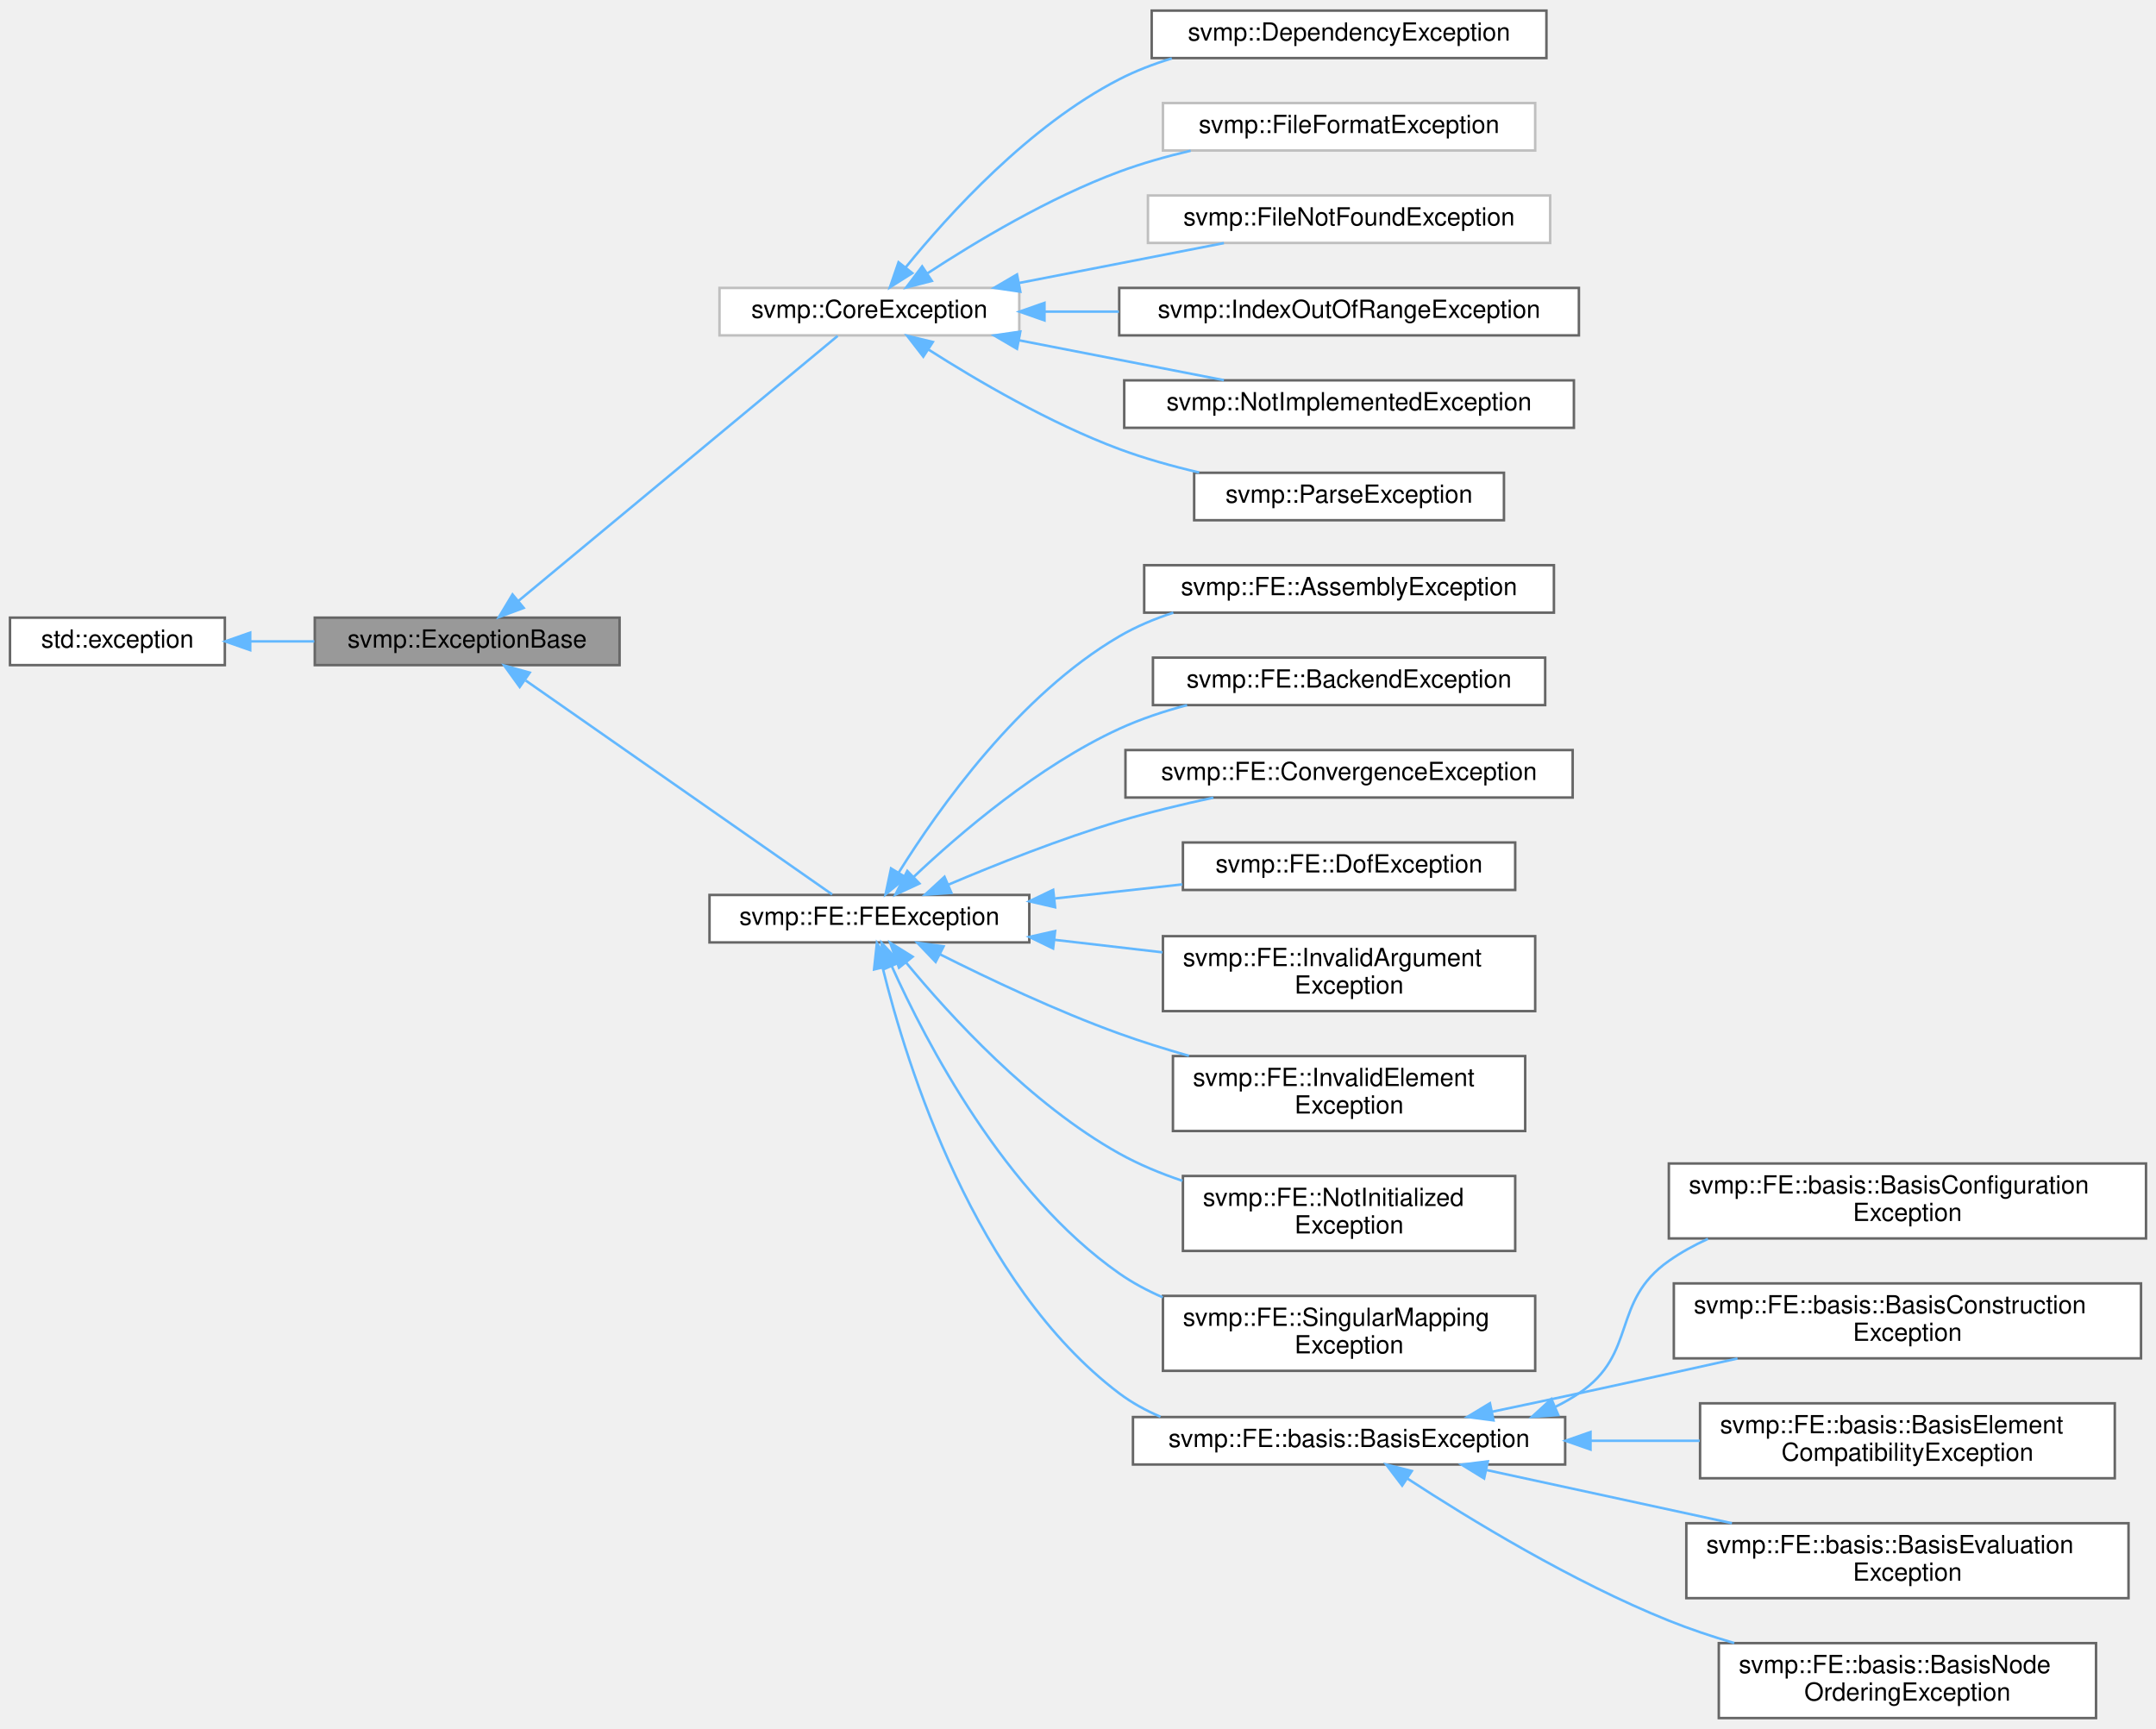
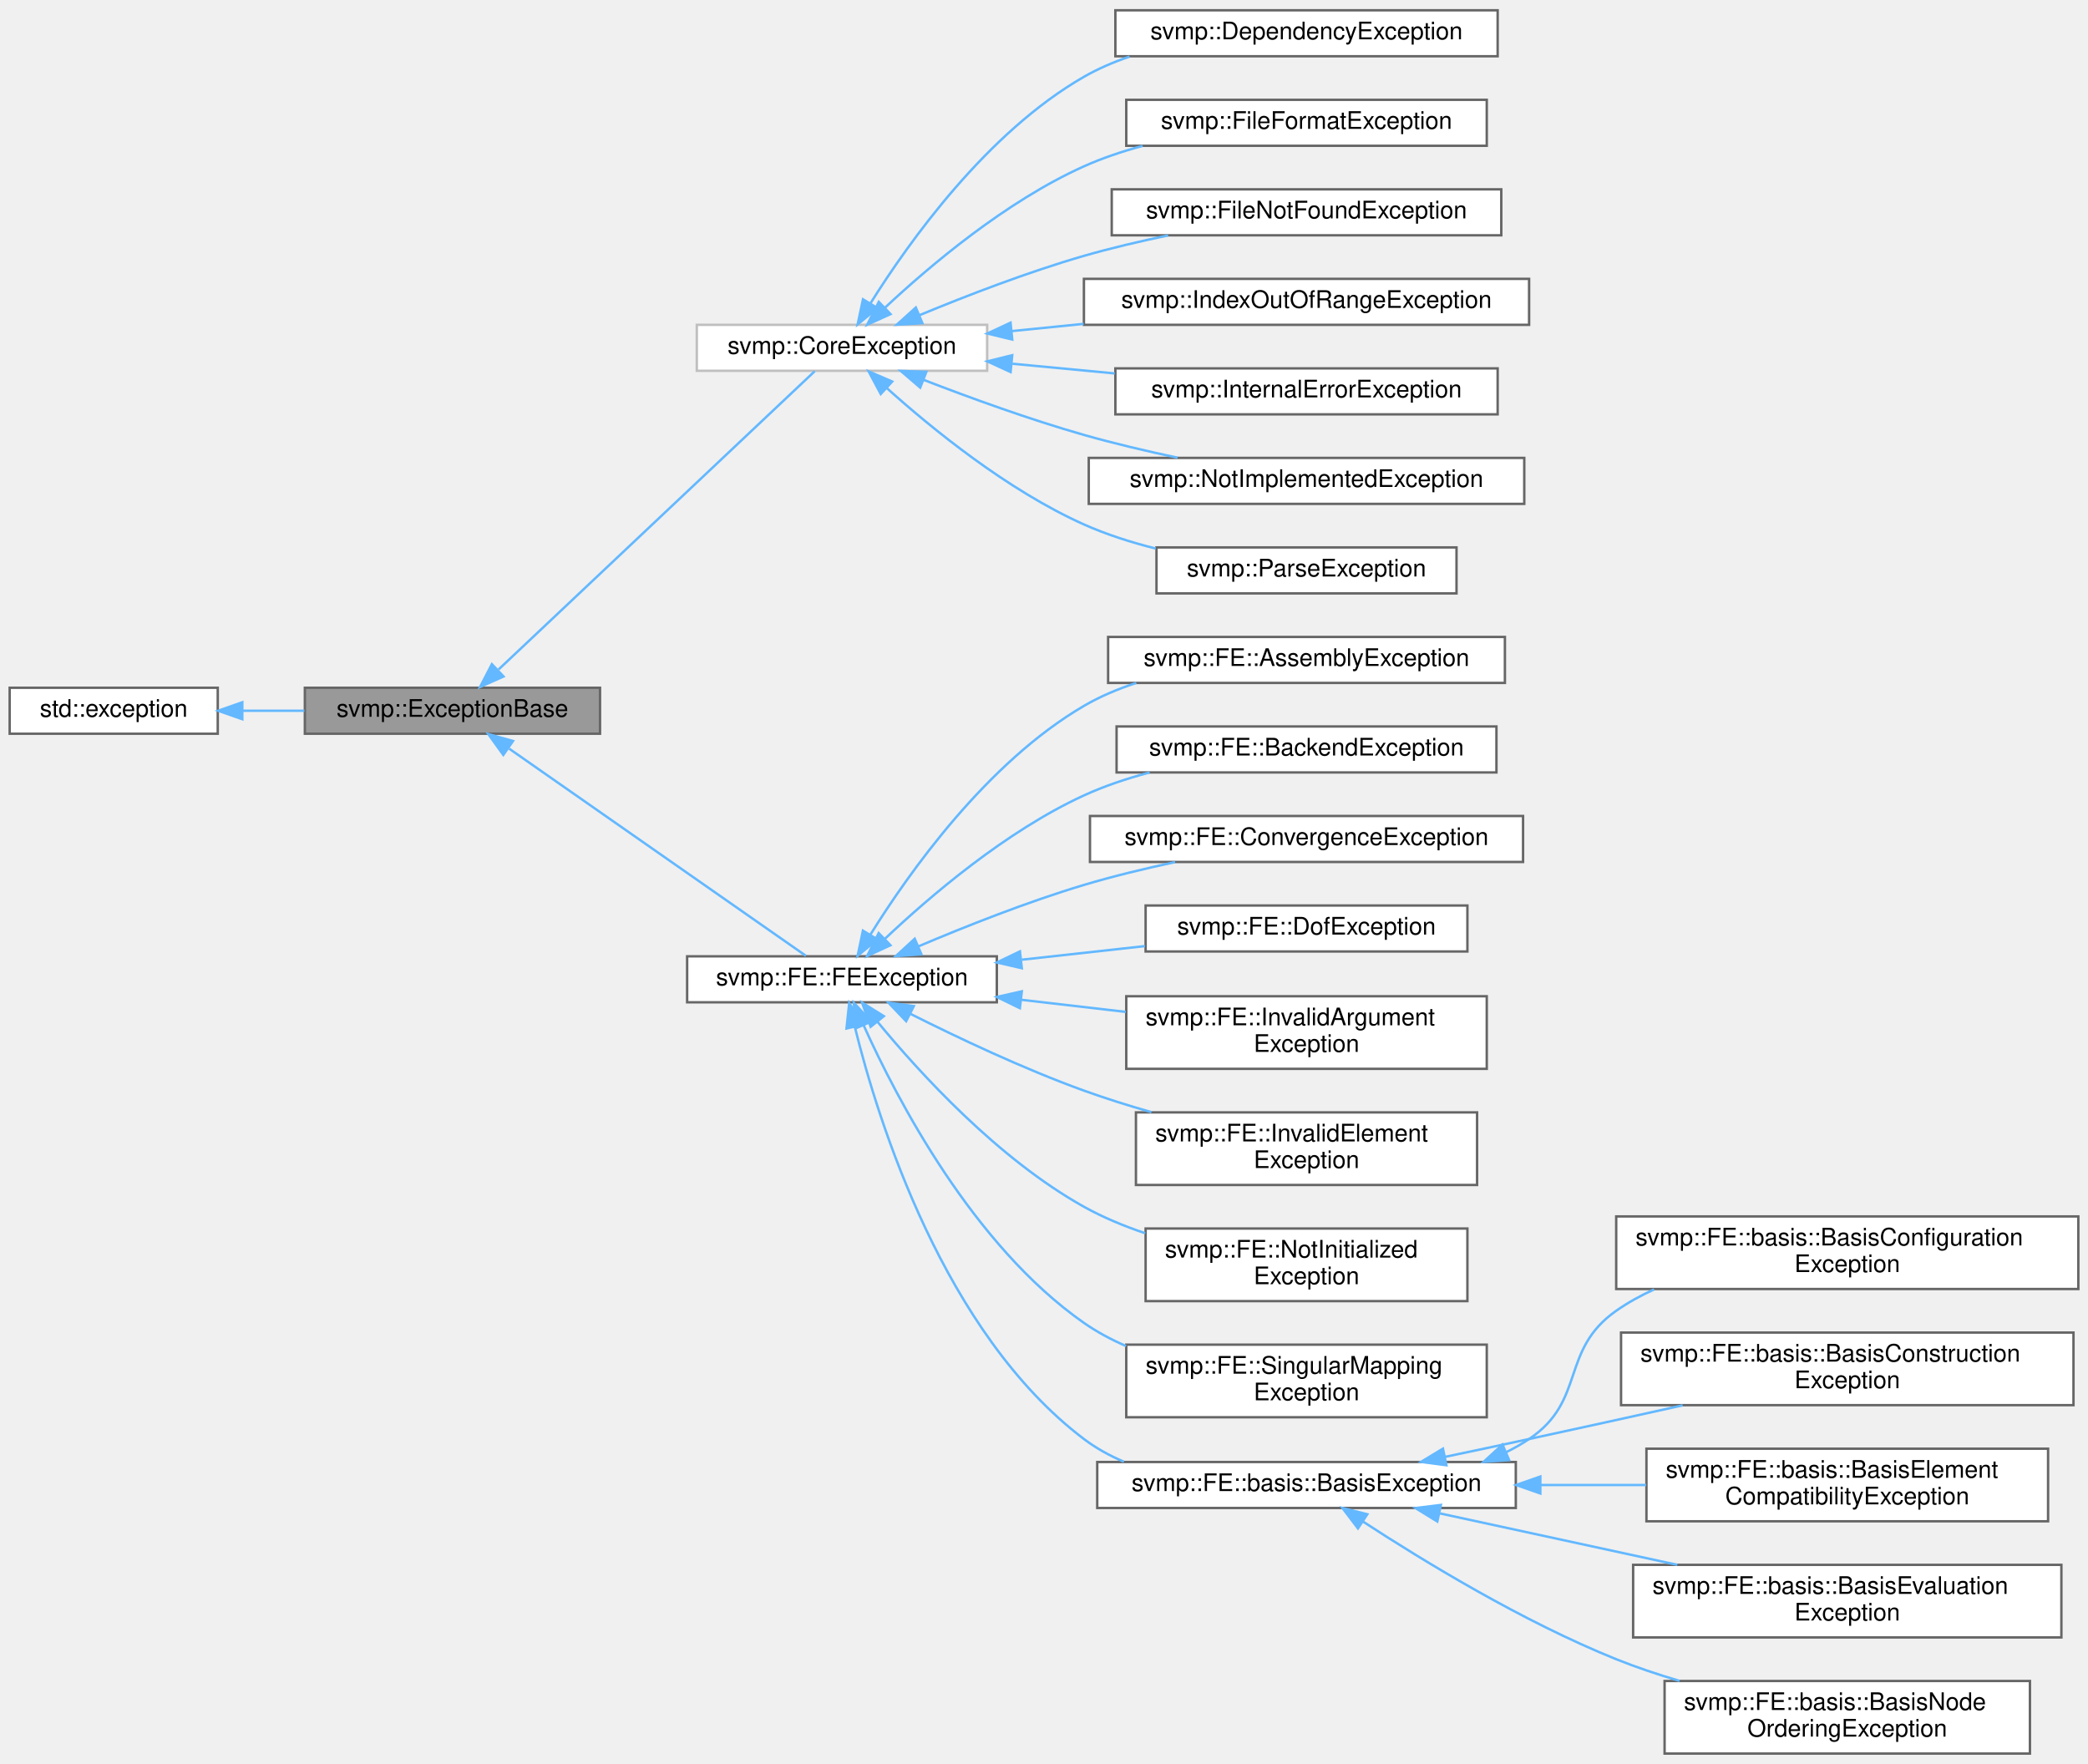
- <svg xmlns="http://www.w3.org/2000/svg" xmlns:xlink="http://www.w3.org/1999/xlink" width="863pt" height="692pt" viewBox="0.00 0.00 863.00 691.50">
-   <g id="graph0" class="graph" transform="scale(1 1) rotate(0) translate(4 687.5)">
+ <svg xmlns="http://www.w3.org/2000/svg" xmlns:xlink="http://www.w3.org/1999/xlink" width="863pt" height="729pt" viewBox="0.00 0.00 863.00 728.50">
+   <g id="graph0" class="graph" transform="scale(1 1) rotate(0) translate(4 724.5)">
    <g id="Node000001" class="node">
      <g id="a_Node000001">
        <a xlink:title=" ">
          <polygon fill="#999999" stroke="#666666" points="244,-440.5 122,-440.5 122,-421.5 244,-421.5 244,-440.5" />
          <text text-anchor="middle" x="183" y="-428.5" font-family="Helvetica,sans-Serif" font-size="10.00">svmp::ExceptionBase</text>
        </a>
      </g>
    </g>
    <g id="Node000003" class="node">
      <g id="a_Node000003">
        <a xlink:href="classsvmp_1_1_core_exception.html" target="_top" xlink:title=" ">
-           <polygon fill="white" stroke="#bfbfbf" points="404,-572.5 284,-572.5 284,-553.5 404,-553.5 404,-572.5" />
-           <text text-anchor="middle" x="344" y="-560.5" font-family="Helvetica,sans-Serif" font-size="10.00">svmp::CoreException</text>
+           <polygon fill="white" stroke="#bfbfbf" points="404,-590.5 284,-590.5 284,-571.5 404,-571.5 404,-590.5" />
+           <text text-anchor="middle" x="344" y="-578.5" font-family="Helvetica,sans-Serif" font-size="10.00">svmp::CoreException</text>
        </a>
      </g>
    </g>
    <g id="edge2_Node000001_Node000003" class="edge">
      <g id="a_edge2_Node000001_Node000003">
        <a xlink:title=" ">
-           <path fill="none" stroke="#63b8ff" d="M203.41,-447.11C236.8,-474.84 304.17,-530.76 331.29,-553.28" />
-           <polygon fill="#63b8ff" stroke="#63b8ff" points="205.62,-444.4 195.69,-440.71 201.15,-449.79 205.62,-444.4" />
-         </a>
-       </g>
-     </g>
-     <g id="Node000010" class="node">
-       <g id="a_Node000010">
+           <path fill="none" stroke="#63b8ff" d="M202.1,-448.08C235.61,-479.69 306.3,-546.38 332.74,-571.32" />
+           <polygon fill="#63b8ff" stroke="#63b8ff" points="204.11,-445.16 194.43,-440.84 199.3,-450.25 204.11,-445.16" />
+         </a>
+       </g>
+     </g>
+     <g id="Node000011" class="node">
+       <g id="a_Node000011">
        <a xlink:href="classsvmp_1_1_f_e_1_1_f_e_exception.html" target="_top" xlink:title="Base exception type for errors originating in the FE library.">
          <polygon fill="white" stroke="#666666" points="408,-329.5 280,-329.5 280,-310.5 408,-310.5 408,-329.5" />
          <text text-anchor="middle" x="344" y="-317.5" font-family="Helvetica,sans-Serif" font-size="10.00">svmp::FE::FEException</text>
        </a>
      </g>
    </g>
-     <g id="edge9_Node000001_Node000010" class="edge">
-       <g id="a_edge9_Node000001_Node000010">
+     <g id="edge10_Node000001_Node000011" class="edge">
+       <g id="a_edge10_Node000001_Node000011">
        <a xlink:title=" ">
          <path fill="none" stroke="#63b8ff" d="M206.44,-415.33C239.81,-392.04 301.53,-348.95 329.09,-329.71" />
          <polygon fill="#63b8ff" stroke="#63b8ff" points="204.03,-412.75 197.83,-421.34 208.04,-418.49 204.03,-412.75" />
        </a>
      </g>
    </g>
    <g id="Node000002" class="node">
      <g id="a_Node000002">
        <a xlink:title=" ">
          <polygon fill="white" stroke="#666666" points="86,-440.5 0,-440.5 0,-421.5 86,-421.5 86,-440.5" />
          <text text-anchor="middle" x="43" y="-428.5" font-family="Helvetica,sans-Serif" font-size="10.00">std::exception</text>
        </a>
      </g>
    </g>
    <g id="edge1_Node000001_Node000002" class="edge">
      <g id="a_edge1_Node000001_Node000002">
        <a xlink:title=" ">
          <path fill="none" stroke="#63b8ff" d="M96.16,-431C104.54,-431 113.27,-431 121.82,-431" />
          <polygon fill="#63b8ff" stroke="#63b8ff" points="96.15,-427.5 86.15,-431 96.15,-434.5 96.15,-427.5" />
        </a>
      </g>
    </g>
    <g id="Node000004" class="node">
      <g id="a_Node000004">
        <a xlink:href="classsvmp_1_1_dependency_exception.html" target="_top" xlink:title="A required dependency is missing or failed to load.">
-           <polygon fill="white" stroke="#666666" points="615,-683.5 457,-683.5 457,-664.5 615,-664.5 615,-683.5" />
-           <text text-anchor="middle" x="536" y="-671.5" font-family="Helvetica,sans-Serif" font-size="10.00">svmp::DependencyException</text>
+           <polygon fill="white" stroke="#666666" points="615,-720.5 457,-720.5 457,-701.5 615,-701.5 615,-720.5" />
+           <text text-anchor="middle" x="536" y="-708.5" font-family="Helvetica,sans-Serif" font-size="10.00">svmp::DependencyException</text>
        </a>
      </g>
    </g>
    <g id="edge3_Node000003_Node000004" class="edge">
      <g id="a_edge3_Node000003_Node000004">
        <a xlink:title=" ">
-           <path fill="none" stroke="#63b8ff" d="M358.52,-580.71C375.87,-602.11 408.05,-637.53 444,-656 450.59,-659.39 457.75,-662.14 465.06,-664.37" />
-           <polygon fill="#63b8ff" stroke="#63b8ff" points="361.17,-578.42 352.22,-572.74 355.67,-582.76 361.17,-578.42" />
+           <path fill="none" stroke="#63b8ff" d="M355.75,-599.35C371.64,-624.72 403.89,-669.97 444,-693 449.87,-696.37 456.26,-699.11 462.84,-701.35" />
+           <polygon fill="#63b8ff" stroke="#63b8ff" points="358.67,-597.41 350.48,-590.69 352.69,-601.05 358.67,-597.41" />
        </a>
      </g>
    </g>
    <g id="Node000005" class="node">
      <g id="a_Node000005">
-         <a xlink:href="classsvmp_1_1_file_format_exception.html" target="_top" xlink:title=" ">
-           <polygon fill="white" stroke="#bfbfbf" points="610.5,-646.5 461.5,-646.5 461.5,-627.5 610.5,-627.5 610.5,-646.5" />
-           <text text-anchor="middle" x="536" y="-634.5" font-family="Helvetica,sans-Serif" font-size="10.00">svmp::FileFormatException</text>
+         <a xlink:href="classsvmp_1_1_file_format_exception.html" target="_top" xlink:title="An exception raised when a file cannot be parsed or has an invalid format.">
+           <polygon fill="white" stroke="#666666" points="610.5,-683.5 461.5,-683.5 461.5,-664.5 610.5,-664.5 610.5,-683.5" />
+           <text text-anchor="middle" x="536" y="-671.5" font-family="Helvetica,sans-Serif" font-size="10.00">svmp::FileFormatException</text>
        </a>
      </g>
    </g>
    <g id="edge4_Node000003_Node000005" class="edge">
      <g id="a_edge4_Node000003_Node000005">
        <a xlink:title=" ">
-           <path fill="none" stroke="#63b8ff" d="M367.16,-578.28C386.59,-591 416.03,-608.63 444,-619 453.06,-622.36 462.87,-625.13 472.59,-627.41" />
-           <polygon fill="#63b8ff" stroke="#63b8ff" points="368.99,-575.3 358.73,-572.66 365.11,-581.12 368.99,-575.3" />
+           <path fill="none" stroke="#63b8ff" d="M361.75,-597.56C380.27,-614.89 411.78,-641.54 444,-656 451.64,-659.43 459.93,-662.21 468.29,-664.46" />
+           <polygon fill="#63b8ff" stroke="#63b8ff" points="364.06,-594.93 354.42,-590.55 359.22,-599.99 364.06,-594.93" />
        </a>
      </g>
    </g>
    <g id="Node000006" class="node">
      <g id="a_Node000006">
-         <a xlink:href="classsvmp_1_1_file_not_found_exception.html" target="_top" xlink:title=" ">
-           <polygon fill="white" stroke="#bfbfbf" points="616.5,-609.5 455.5,-609.5 455.5,-590.5 616.5,-590.5 616.5,-609.5" />
-           <text text-anchor="middle" x="536" y="-597.5" font-family="Helvetica,sans-Serif" font-size="10.00">svmp::FileNotFoundException</text>
+         <a xlink:href="classsvmp_1_1_file_not_found_exception.html" target="_top" xlink:title="An exception raised when a file cannot be opened.">
+           <polygon fill="white" stroke="#666666" points="616.5,-646.5 455.5,-646.5 455.5,-627.5 616.5,-627.5 616.5,-646.5" />
+           <text text-anchor="middle" x="536" y="-634.5" font-family="Helvetica,sans-Serif" font-size="10.00">svmp::FileNotFoundException</text>
        </a>
      </g>
    </g>
    <g id="edge5_Node000003_Node000006" class="edge">
      <g id="a_edge5_Node000003_Node000006">
        <a xlink:title=" ">
-           <path fill="none" stroke="#63b8ff" d="M403.79,-574.45C430.12,-579.58 460.82,-585.56 485.91,-590.44" />
-           <polygon fill="#63b8ff" stroke="#63b8ff" points="404.41,-571 393.93,-572.53 403.08,-577.88 404.41,-571" />
+           <path fill="none" stroke="#63b8ff" d="M376.12,-594.52C395.39,-602.5 420.8,-612.31 444,-619 455.14,-622.21 467.21,-625.04 478.81,-627.45" />
+           <polygon fill="#63b8ff" stroke="#63b8ff" points="377.23,-591.19 366.65,-590.55 374.52,-597.65 377.23,-591.19" />
        </a>
      </g>
    </g>
    <g id="Node000007" class="node">
      <g id="a_Node000007">
        <a xlink:href="classsvmp_1_1_index_out_of_range_exception.html" target="_top" xlink:title="An index is outside its valid range.">
-           <polygon fill="white" stroke="#666666" points="628,-572.5 444,-572.5 444,-553.5 628,-553.5 628,-572.5" />
-           <text text-anchor="middle" x="536" y="-560.5" font-family="Helvetica,sans-Serif" font-size="10.00">svmp::IndexOutOfRangeException</text>
+           <polygon fill="white" stroke="#666666" points="628,-609.5 444,-609.5 444,-590.5 628,-590.5 628,-609.5" />
+           <text text-anchor="middle" x="536" y="-597.5" font-family="Helvetica,sans-Serif" font-size="10.00">svmp::IndexOutOfRangeException</text>
        </a>
      </g>
    </g>
    <g id="edge6_Node000003_Node000007" class="edge">
      <g id="a_edge6_Node000003_Node000007">
        <a xlink:title=" ">
-           <path fill="none" stroke="#63b8ff" d="M414.34,-563C423.95,-563 433.94,-563 443.87,-563" />
-           <polygon fill="#63b8ff" stroke="#63b8ff" points="414.08,-559.5 404.08,-563 414.08,-566.5 414.08,-559.5" />
+           <path fill="none" stroke="#63b8ff" d="M414.03,-587.9C423.73,-588.87 433.83,-589.88 443.87,-590.89" />
+           <polygon fill="#63b8ff" stroke="#63b8ff" points="414.37,-584.42 404.08,-586.91 413.68,-591.39 414.37,-584.42" />
        </a>
      </g>
    </g>
    <g id="Node000008" class="node">
      <g id="a_Node000008">
+         <a xlink:href="classsvmp_1_1_internal_error_exception.html" target="_top" xlink:title="Internal error exception.">
+           <polygon fill="white" stroke="#666666" points="615,-572.5 457,-572.5 457,-553.5 615,-553.5 615,-572.5" />
+           <text text-anchor="middle" x="536" y="-560.5" font-family="Helvetica,sans-Serif" font-size="10.00">svmp::InternalErrorException</text>
+         </a>
+       </g>
+     </g>
+     <g id="edge7_Node000003_Node000008" class="edge">
+       <g id="a_edge7_Node000003_Node000008">
+         <a xlink:title=" ">
+           <path fill="none" stroke="#63b8ff" d="M414.43,-574.42C428.18,-573.12 442.72,-571.74 456.75,-570.41" />
+           <polygon fill="#63b8ff" stroke="#63b8ff" points="413.7,-570.98 404.08,-575.4 414.36,-577.94 413.7,-570.98" />
+         </a>
+       </g>
+     </g>
+     <g id="Node000009" class="node">
+       <g id="a_Node000009">
        <a xlink:href="classsvmp_1_1_not_implemented_exception.html" target="_top" xlink:title="A requested operation or feature is not implemented.">
          <polygon fill="white" stroke="#666666" points="626,-535.5 446,-535.5 446,-516.5 626,-516.5 626,-535.5" />
          <text text-anchor="middle" x="536" y="-523.5" font-family="Helvetica,sans-Serif" font-size="10.00">svmp::NotImplementedException</text>
        </a>
      </g>
    </g>
-     <g id="edge7_Node000003_Node000008" class="edge">
-       <g id="a_edge7_Node000003_Node000008">
-         <a xlink:title=" ">
-           <path fill="none" stroke="#63b8ff" d="M403.79,-551.55C430.12,-546.42 460.82,-540.44 485.91,-535.56" />
-           <polygon fill="#63b8ff" stroke="#63b8ff" points="403.08,-548.12 393.93,-553.47 404.41,-555 403.08,-548.12" />
-         </a>
-       </g>
-     </g>
-     <g id="Node000009" class="node">
-       <g id="a_Node000009">
+     <g id="edge8_Node000003_Node000009" class="edge">
+       <g id="a_edge8_Node000003_Node000009">
+         <a xlink:title=" ">
+           <path fill="none" stroke="#63b8ff" d="M377.73,-567.76C396.84,-560.37 421.53,-551.4 444,-545 456.42,-541.47 469.96,-538.28 482.71,-535.58" />
+           <polygon fill="#63b8ff" stroke="#63b8ff" points="376.33,-564.55 368.29,-571.46 378.88,-571.07 376.33,-564.55" />
+         </a>
+       </g>
+     </g>
+     <g id="Node000010" class="node">
+       <g id="a_Node000010">
        <a xlink:href="classsvmp_1_1_parse_exception.html" target="_top" xlink:title="A parsing or input-format error.">
          <polygon fill="white" stroke="#666666" points="598,-498.5 474,-498.5 474,-479.5 598,-479.5 598,-498.5" />
          <text text-anchor="middle" x="536" y="-486.5" font-family="Helvetica,sans-Serif" font-size="10.00">svmp::ParseException</text>
        </a>
      </g>
    </g>
-     <g id="edge8_Node000003_Node000009" class="edge">
-       <g id="a_edge8_Node000003_Node000009">
-         <a xlink:title=" ">
-           <path fill="none" stroke="#63b8ff" d="M367.57,-547.87C387.04,-535.45 416.32,-518.31 444,-508 454.13,-504.23 465.2,-501.13 476.01,-498.61" />
-           <polygon fill="#63b8ff" stroke="#63b8ff" points="365.58,-544.98 359.1,-553.36 369.39,-550.85 365.58,-544.98" />
-         </a>
-       </g>
-     </g>
-     <g id="Node000011" class="node">
-       <g id="a_Node000011">
+     <g id="edge9_Node000003_Node000010" class="edge">
+       <g id="a_edge9_Node000003_Node000010">
+         <a xlink:title=" ">
+           <path fill="none" stroke="#63b8ff" d="M362.46,-564.42C381.15,-547.61 412.42,-522.13 444,-508 453.28,-503.85 463.51,-500.59 473.65,-498.04" />
+           <polygon fill="#63b8ff" stroke="#63b8ff" points="360.02,-561.91 355.03,-571.25 364.76,-567.06 360.02,-561.91" />
+         </a>
+       </g>
+     </g>
+     <g id="Node000012" class="node">
+       <g id="a_Node000012">
        <a xlink:href="classsvmp_1_1_f_e_1_1_assembly_exception.html" target="_top" xlink:title="Global assembly failure.">
          <polygon fill="white" stroke="#666666" points="618,-461.5 454,-461.5 454,-442.5 618,-442.5 618,-461.5" />
          <text text-anchor="middle" x="536" y="-449.5" font-family="Helvetica,sans-Serif" font-size="10.00">svmp::FE::AssemblyException</text>
        </a>
      </g>
    </g>
-     <g id="edge10_Node000010_Node000011" class="edge">
-       <g id="a_edge10_Node000010_Node000011">
+     <g id="edge11_Node000011_Node000012" class="edge">
+       <g id="a_edge11_Node000011_Node000012">
        <a xlink:title=" ">
          <path fill="none" stroke="#63b8ff" d="M355.74,-338.46C371.62,-363.98 403.86,-409.56 444,-433 450.69,-436.91 458.07,-440.02 465.65,-442.49" />
          <polygon fill="#63b8ff" stroke="#63b8ff" points="358.65,-336.49 350.48,-329.75 352.66,-340.11 358.65,-336.49" />
        </a>
      </g>
    </g>
-     <g id="Node000012" class="node">
-       <g id="a_Node000012">
+     <g id="Node000013" class="node">
+       <g id="a_Node000013">
        <a xlink:href="classsvmp_1_1_f_e_1_1_backend_exception.html" target="_top" xlink:title="Failure reported by a linear-algebra or solver backend.">
          <polygon fill="white" stroke="#666666" points="614.5,-424.5 457.5,-424.5 457.5,-405.5 614.5,-405.5 614.5,-424.5" />
          <text text-anchor="middle" x="536" y="-412.5" font-family="Helvetica,sans-Serif" font-size="10.00">svmp::FE::BackendException</text>
        </a>
      </g>
    </g>
-     <g id="edge11_Node000010_Node000012" class="edge">
-       <g id="a_edge11_Node000010_Node000012">
+     <g id="edge12_Node000011_Node000013" class="edge">
+       <g id="a_edge12_Node000011_Node000013">
        <a xlink:title=" ">
          <path fill="none" stroke="#63b8ff" d="M361.73,-336.72C380.25,-354.23 411.75,-381.2 444,-396 452.51,-399.9 461.83,-403.02 471.16,-405.49" />
          <polygon fill="#63b8ff" stroke="#63b8ff" points="364.03,-334.08 354.41,-329.64 359.17,-339.11 364.03,-334.08" />
        </a>
      </g>
    </g>
-     <g id="Node000013" class="node">
-       <g id="a_Node000013">
+     <g id="Node000014" class="node">
+       <g id="a_Node000014">
        <a xlink:href="classsvmp_1_1_f_e_1_1_convergence_exception.html" target="_top" xlink:title="Iterative process failed to converge.">
          <polygon fill="white" stroke="#666666" points="625.5,-387.5 446.5,-387.5 446.5,-368.5 625.5,-368.5 625.5,-387.5" />
          <text text-anchor="middle" x="536" y="-375.5" font-family="Helvetica,sans-Serif" font-size="10.00">svmp::FE::ConvergenceException</text>
        </a>
      </g>
    </g>
-     <g id="edge12_Node000010_Node000013" class="edge">
-       <g id="a_edge12_Node000010_Node000013">
+     <g id="edge13_Node000011_Node000014" class="edge">
+       <g id="a_edge13_Node000011_Node000014">
        <a xlink:title=" ">
          <path fill="none" stroke="#63b8ff" d="M375.47,-333.56C394.81,-341.77 420.53,-351.98 444,-359 456.06,-362.61 469.22,-365.78 481.69,-368.45" />
          <polygon fill="#63b8ff" stroke="#63b8ff" points="376.83,-330.33 366.26,-329.59 374.06,-336.76 376.83,-330.33" />
        </a>
      </g>
    </g>
-     <g id="Node000014" class="node">
-       <g id="a_Node000014">
+     <g id="Node000015" class="node">
+       <g id="a_Node000015">
        <a xlink:href="classsvmp_1_1_f_e_1_1_dof_exception.html" target="_top" xlink:title="Degree-of-freedom numbering or lookup failure.">
          <polygon fill="white" stroke="#666666" points="602.5,-350.5 469.5,-350.5 469.5,-331.5 602.5,-331.5 602.5,-350.5" />
          <text text-anchor="middle" x="536" y="-338.5" font-family="Helvetica,sans-Serif" font-size="10.00">svmp::FE::DofException</text>
        </a>
      </g>
    </g>
-     <g id="edge13_Node000010_Node000014" class="edge">
-       <g id="a_edge13_Node000010_Node000014">
+     <g id="edge14_Node000011_Node000015" class="edge">
+       <g id="a_edge14_Node000011_Node000015">
        <a xlink:title=" ">
          <path fill="none" stroke="#63b8ff" d="M418.3,-328.1C435.08,-329.96 452.8,-331.92 469.24,-333.73" />
          <polygon fill="#63b8ff" stroke="#63b8ff" points="418.33,-324.58 408,-326.96 417.56,-331.54 418.33,-324.58" />
        </a>
      </g>
    </g>
-     <g id="Node000015" class="node">
-       <g id="a_Node000015">
+     <g id="Node000016" class="node">
+       <g id="a_Node000016">
        <a xlink:href="classsvmp_1_1_f_e_1_1_invalid_argument_exception.html" target="_top" xlink:title="An argument failed validation.">
          <polygon fill="white" stroke="#666666" points="610.5,-313 461.5,-313 461.5,-283 610.5,-283 610.5,-313" />
          <text text-anchor="start" x="469.5" y="-301" font-family="Helvetica,sans-Serif" font-size="10.00">svmp::FE::InvalidArgument</text>
          <text text-anchor="middle" x="536" y="-290" font-family="Helvetica,sans-Serif" font-size="10.00">Exception</text>
        </a>
      </g>
    </g>
-     <g id="edge14_Node000010_Node000015" class="edge">
-       <g id="a_edge14_Node000010_Node000015">
+     <g id="edge15_Node000011_Node000016" class="edge">
+       <g id="a_edge15_Node000011_Node000016">
        <a xlink:title=" ">
          <path fill="none" stroke="#63b8ff" d="M418.16,-311.53C432.31,-309.89 447.14,-308.17 461.3,-306.53" />
          <polygon fill="#63b8ff" stroke="#63b8ff" points="417.53,-308.08 408,-312.7 418.34,-315.03 417.53,-308.08" />
        </a>
      </g>
    </g>
-     <g id="Node000016" class="node">
-       <g id="a_Node000016">
+     <g id="Node000017" class="node">
+       <g id="a_Node000017">
        <a xlink:href="classsvmp_1_1_f_e_1_1_invalid_element_exception.html" target="_top" xlink:title="Unsupported or malformed element request.">
          <polygon fill="white" stroke="#666666" points="606.5,-265 465.5,-265 465.5,-235 606.5,-235 606.5,-265" />
          <text text-anchor="start" x="473.5" y="-253" font-family="Helvetica,sans-Serif" font-size="10.00">svmp::FE::InvalidElement</text>
          <text text-anchor="middle" x="536" y="-242" font-family="Helvetica,sans-Serif" font-size="10.00">Exception</text>
        </a>
      </g>
    </g>
-     <g id="edge15_Node000010_Node000016" class="edge">
-       <g id="a_edge15_Node000010_Node000016">
+     <g id="edge16_Node000011_Node000017" class="edge">
+       <g id="a_edge16_Node000011_Node000017">
        <a xlink:title=" ">
          <path fill="none" stroke="#63b8ff" d="M372.15,-305.79C391.74,-295.94 419.03,-283.01 444,-274 452.91,-270.78 462.46,-267.79 471.89,-265.09" />
          <polygon fill="#63b8ff" stroke="#63b8ff" points="370.52,-302.69 363.2,-310.35 373.7,-308.93 370.52,-302.69" />
        </a>
      </g>
    </g>
-     <g id="Node000017" class="node">
-       <g id="a_Node000017">
+     <g id="Node000018" class="node">
+       <g id="a_Node000018">
        <a xlink:href="classsvmp_1_1_f_e_1_1_not_initialized_exception.html" target="_top" xlink:title="Required initialization step has not been performed.">
          <polygon fill="white" stroke="#666666" points="602.5,-217 469.5,-217 469.5,-187 602.5,-187 602.5,-217" />
          <text text-anchor="start" x="477.5" y="-205" font-family="Helvetica,sans-Serif" font-size="10.00">svmp::FE::NotInitialized</text>
          <text text-anchor="middle" x="536" y="-194" font-family="Helvetica,sans-Serif" font-size="10.00">Exception</text>
        </a>
      </g>
    </g>
-     <g id="edge16_Node000010_Node000017" class="edge">
-       <g id="a_edge16_Node000010_Node000017">
+     <g id="edge17_Node000011_Node000018" class="edge">
+       <g id="a_edge17_Node000011_Node000018">
        <a xlink:title=" ">
          <path fill="none" stroke="#63b8ff" d="M358.67,-302.46C376.18,-281.21 408.52,-245.78 444,-226 451.85,-221.62 460.53,-218.02 469.31,-215.06" />
          <polygon fill="#63b8ff" stroke="#63b8ff" points="355.85,-300.38 352.31,-310.37 361.31,-304.77 355.85,-300.38" />
        </a>
      </g>
    </g>
-     <g id="Node000018" class="node">
-       <g id="a_Node000018">
+     <g id="Node000019" class="node">
+       <g id="a_Node000019">
        <a xlink:href="classsvmp_1_1_f_e_1_1_singular_mapping_exception.html" target="_top" xlink:title="Element geometric mapping is singular or inverted.">
          <polygon fill="white" stroke="#666666" points="610.5,-169 461.5,-169 461.5,-139 610.5,-139 610.5,-169" />
          <text text-anchor="start" x="469.5" y="-157" font-family="Helvetica,sans-Serif" font-size="10.00">svmp::FE::SingularMapping</text>
          <text text-anchor="middle" x="536" y="-146" font-family="Helvetica,sans-Serif" font-size="10.00">Exception</text>
        </a>
      </g>
    </g>
-     <g id="edge17_Node000010_Node000018" class="edge">
-       <g id="a_edge17_Node000010_Node000018">
+     <g id="edge18_Node000011_Node000019" class="edge">
+       <g id="a_edge18_Node000011_Node000019">
        <a xlink:title=" ">
          <path fill="none" stroke="#63b8ff" d="M352.89,-301.13C366.69,-270.46 398.19,-210.01 444,-178 449.36,-174.26 455.26,-171.1 461.41,-168.43" />
          <polygon fill="#63b8ff" stroke="#63b8ff" points="349.67,-299.74 348.89,-310.3 356.09,-302.53 349.67,-299.74" />
        </a>
      </g>
    </g>
-     <g id="Node000019" class="node">
-       <g id="a_Node000019">
+     <g id="Node000020" class="node">
+       <g id="a_Node000020">
        <a xlink:href="classsvmp_1_1_f_e_1_1basis_1_1_basis_exception.html" target="_top" xlink:title="Base exception type for errors originating in the Basis module.">
          <polygon fill="white" stroke="#666666" points="622.5,-120.5 449.5,-120.5 449.5,-101.5 622.5,-101.5 622.5,-120.5" />
          <text text-anchor="middle" x="536" y="-108.5" font-family="Helvetica,sans-Serif" font-size="10.00">svmp::FE::basis::BasisException</text>
        </a>
      </g>
    </g>
-     <g id="edge18_Node000010_Node000019" class="edge">
-       <g id="a_edge18_Node000010_Node000019">
+     <g id="edge19_Node000011_Node000020" class="edge">
+       <g id="a_edge19_Node000011_Node000020">
        <a xlink:title=" ">
          <path fill="none" stroke="#63b8ff" d="M349.31,-300.35C358.95,-261.28 386.12,-173.83 444,-130 449.02,-126.2 454.62,-123.12 460.51,-120.62" />
          <polygon fill="#63b8ff" stroke="#63b8ff" points="345.87,-299.68 347,-310.22 352.68,-301.28 345.87,-299.68" />
        </a>
      </g>
    </g>
-     <g id="Node000020" class="node">
-       <g id="a_Node000020">
+     <g id="Node000021" class="node">
+       <g id="a_Node000021">
        <a xlink:href="classsvmp_1_1_f_e_1_1basis_1_1_basis_configuration_exception.html" target="_top" xlink:title="Invalid Basis request or configuration.">
          <polygon fill="white" stroke="#666666" points="855,-222 664,-222 664,-192 855,-192 855,-222" />
          <text text-anchor="start" x="672" y="-210" font-family="Helvetica,sans-Serif" font-size="10.00">svmp::FE::basis::BasisConfiguration</text>
          <text text-anchor="middle" x="759.5" y="-199" font-family="Helvetica,sans-Serif" font-size="10.00">Exception</text>
        </a>
      </g>
    </g>
-     <g id="edge19_Node000019_Node000020" class="edge">
-       <g id="a_edge19_Node000019_Node000020">
+     <g id="edge20_Node000020_Node000021" class="edge">
+       <g id="a_edge20_Node000020_Node000021">
        <a xlink:title=" ">
          <path fill="none" stroke="#63b8ff" d="M618.63,-124.61C621.89,-126.22 625.03,-128.01 628,-130 651.66,-145.84 640.68,-166.65 664,-183 668.85,-186.4 674.14,-189.32 679.66,-191.83" />
          <polygon fill="#63b8ff" stroke="#63b8ff" points="619.75,-121.29 609.18,-120.55 616.99,-127.72 619.75,-121.29" />
        </a>
      </g>
    </g>
-     <g id="Node000021" class="node">
-       <g id="a_Node000021">
+     <g id="Node000022" class="node">
+       <g id="a_Node000022">
        <a xlink:href="classsvmp_1_1_f_e_1_1basis_1_1_basis_construction_exception.html" target="_top" xlink:title="Internal basis construction or transform setup failure.">
          <polygon fill="white" stroke="#666666" points="853,-174 666,-174 666,-144 853,-144 853,-174" />
          <text text-anchor="start" x="674" y="-162" font-family="Helvetica,sans-Serif" font-size="10.00">svmp::FE::basis::BasisConstruction</text>
          <text text-anchor="middle" x="759.5" y="-151" font-family="Helvetica,sans-Serif" font-size="10.00">Exception</text>
        </a>
      </g>
    </g>
-     <g id="edge20_Node000019_Node000021" class="edge">
-       <g id="a_edge20_Node000019_Node000021">
+     <g id="edge21_Node000020_Node000022" class="edge">
+       <g id="a_edge21_Node000020_Node000022">
        <a xlink:title=" ">
          <path fill="none" stroke="#63b8ff" d="M593.26,-122.63C604.76,-125.04 616.77,-127.58 628,-130 648.65,-134.45 671.1,-139.4 691.48,-143.93" />
          <polygon fill="#63b8ff" stroke="#63b8ff" points="593.82,-119.17 583.32,-120.55 592.39,-126.02 593.82,-119.17" />
        </a>
      </g>
    </g>
-     <g id="Node000022" class="node">
-       <g id="a_Node000022">
+     <g id="Node000023" class="node">
+       <g id="a_Node000023">
        <a xlink:href="classsvmp_1_1_f_e_1_1basis_1_1_basis_element_compatibility_exception.html" target="_top" xlink:title="Requested element topology is incompatible with the basis family.">
          <polygon fill="white" stroke="#666666" points="842.5,-126 676.5,-126 676.5,-96 842.5,-96 842.5,-126" />
          <text text-anchor="start" x="684.5" y="-114" font-family="Helvetica,sans-Serif" font-size="10.00">svmp::FE::basis::BasisElement</text>
          <text text-anchor="middle" x="759.5" y="-103" font-family="Helvetica,sans-Serif" font-size="10.00">CompatibilityException</text>
        </a>
      </g>
    </g>
-     <g id="edge21_Node000019_Node000022" class="edge">
-       <g id="a_edge21_Node000019_Node000022">
+     <g id="edge22_Node000020_Node000023" class="edge">
+       <g id="a_edge22_Node000020_Node000023">
        <a xlink:title=" ">
          <path fill="none" stroke="#63b8ff" d="M632.65,-111C647.21,-111 662.13,-111 676.36,-111" />
          <polygon fill="#63b8ff" stroke="#63b8ff" points="632.64,-107.5 622.64,-111 632.64,-114.5 632.64,-107.5" />
        </a>
      </g>
    </g>
-     <g id="Node000023" class="node">
-       <g id="a_Node000023">
+     <g id="Node000024" class="node">
+       <g id="a_Node000024">
        <a xlink:href="classsvmp_1_1_f_e_1_1basis_1_1_basis_evaluation_exception.html" target="_top" xlink:title="Basis evaluation request cannot be satisfied.">
          <polygon fill="white" stroke="#666666" points="848,-78 671,-78 671,-48 848,-48 848,-78" />
          <text text-anchor="start" x="679" y="-66" font-family="Helvetica,sans-Serif" font-size="10.00">svmp::FE::basis::BasisEvaluation</text>
          <text text-anchor="middle" x="759.5" y="-55" font-family="Helvetica,sans-Serif" font-size="10.00">Exception</text>
        </a>
      </g>
    </g>
-     <g id="edge22_Node000019_Node000023" class="edge">
-       <g id="a_edge22_Node000019_Node000023">
+     <g id="edge23_Node000020_Node000024" class="edge">
+       <g id="a_edge23_Node000020_Node000024">
        <a xlink:title=" ">
          <path fill="none" stroke="#63b8ff" d="M591.15,-99.26C620.72,-92.86 657.63,-84.86 689.26,-78" />
          <polygon fill="#63b8ff" stroke="#63b8ff" points="590.06,-95.92 581.03,-101.46 591.54,-102.76 590.06,-95.92" />
        </a>
      </g>
    </g>
-     <g id="Node000024" class="node">
-       <g id="a_Node000024">
+     <g id="Node000025" class="node">
+       <g id="a_Node000025">
        <a xlink:href="classsvmp_1_1_f_e_1_1basis_1_1_basis_node_ordering_exception.html" target="_top" xlink:title="Public-to-canonical node ordering or coordinate lookup failure.">
          <polygon fill="white" stroke="#666666" points="835,-30 684,-30 684,0 835,0 835,-30" />
          <text text-anchor="start" x="692" y="-18" font-family="Helvetica,sans-Serif" font-size="10.00">svmp::FE::basis::BasisNode</text>
          <text text-anchor="middle" x="759.5" y="-7" font-family="Helvetica,sans-Serif" font-size="10.00">OrderingException</text>
        </a>
      </g>
    </g>
-     <g id="edge23_Node000019_Node000024" class="edge">
-       <g id="a_edge23_Node000019_Node000024">
+     <g id="edge24_Node000020_Node000025" class="edge">
+       <g id="a_edge24_Node000020_Node000025">
        <a xlink:title=" ">
          <path fill="none" stroke="#63b8ff" d="M559.46,-95.81C584.14,-79.71 625.42,-54.51 664,-39 672.32,-35.65 681.25,-32.66 690.18,-30.03" />
          <polygon fill="#63b8ff" stroke="#63b8ff" points="557.26,-93.06 550.85,-101.49 561.12,-98.9 557.26,-93.06" />
        </a>
      </g>
    </g>
  </g>
</svg>
